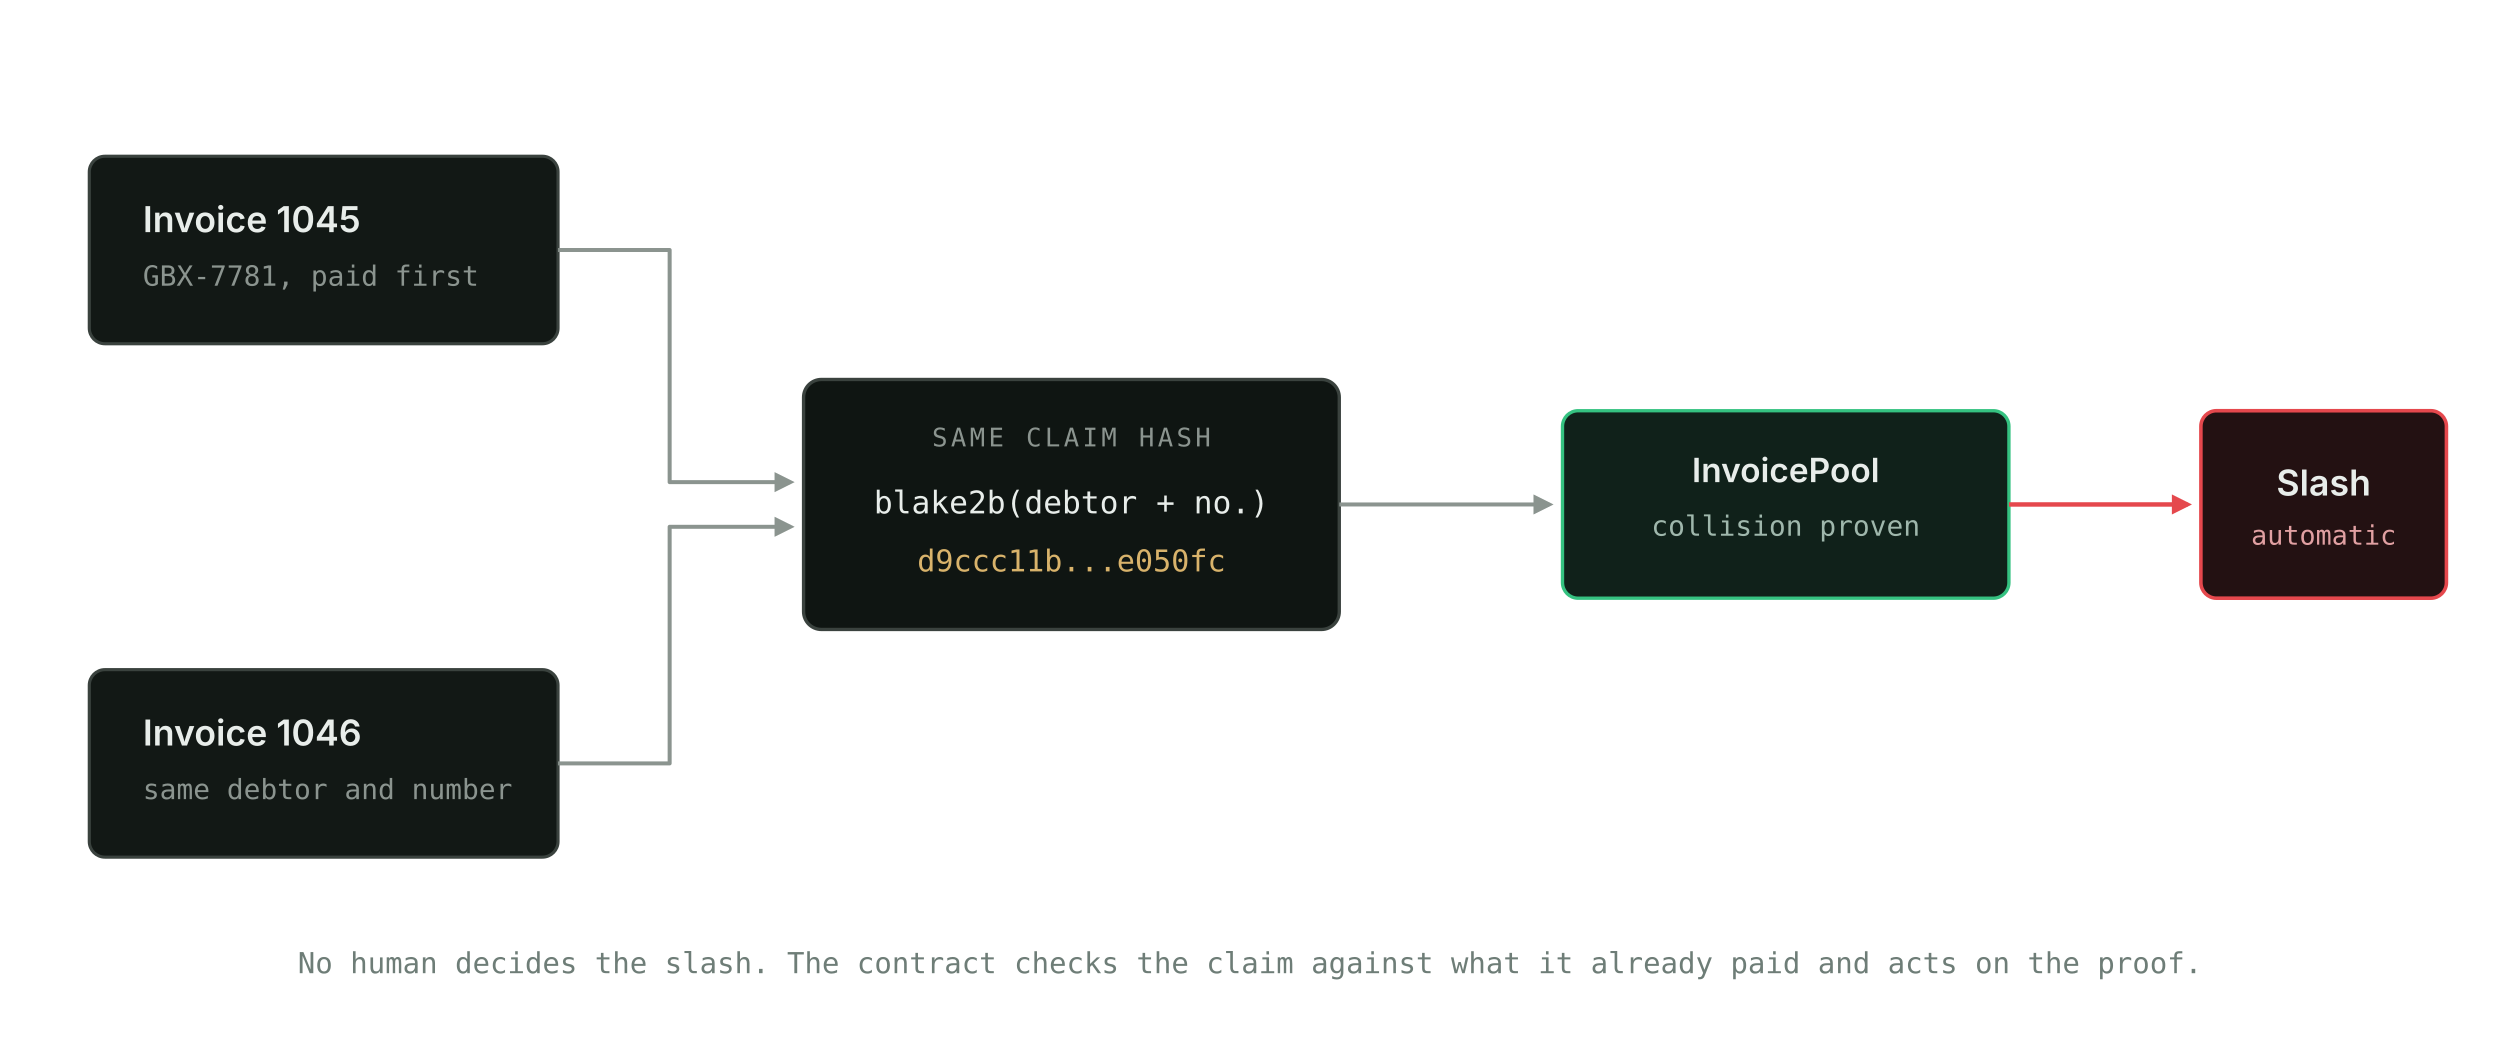
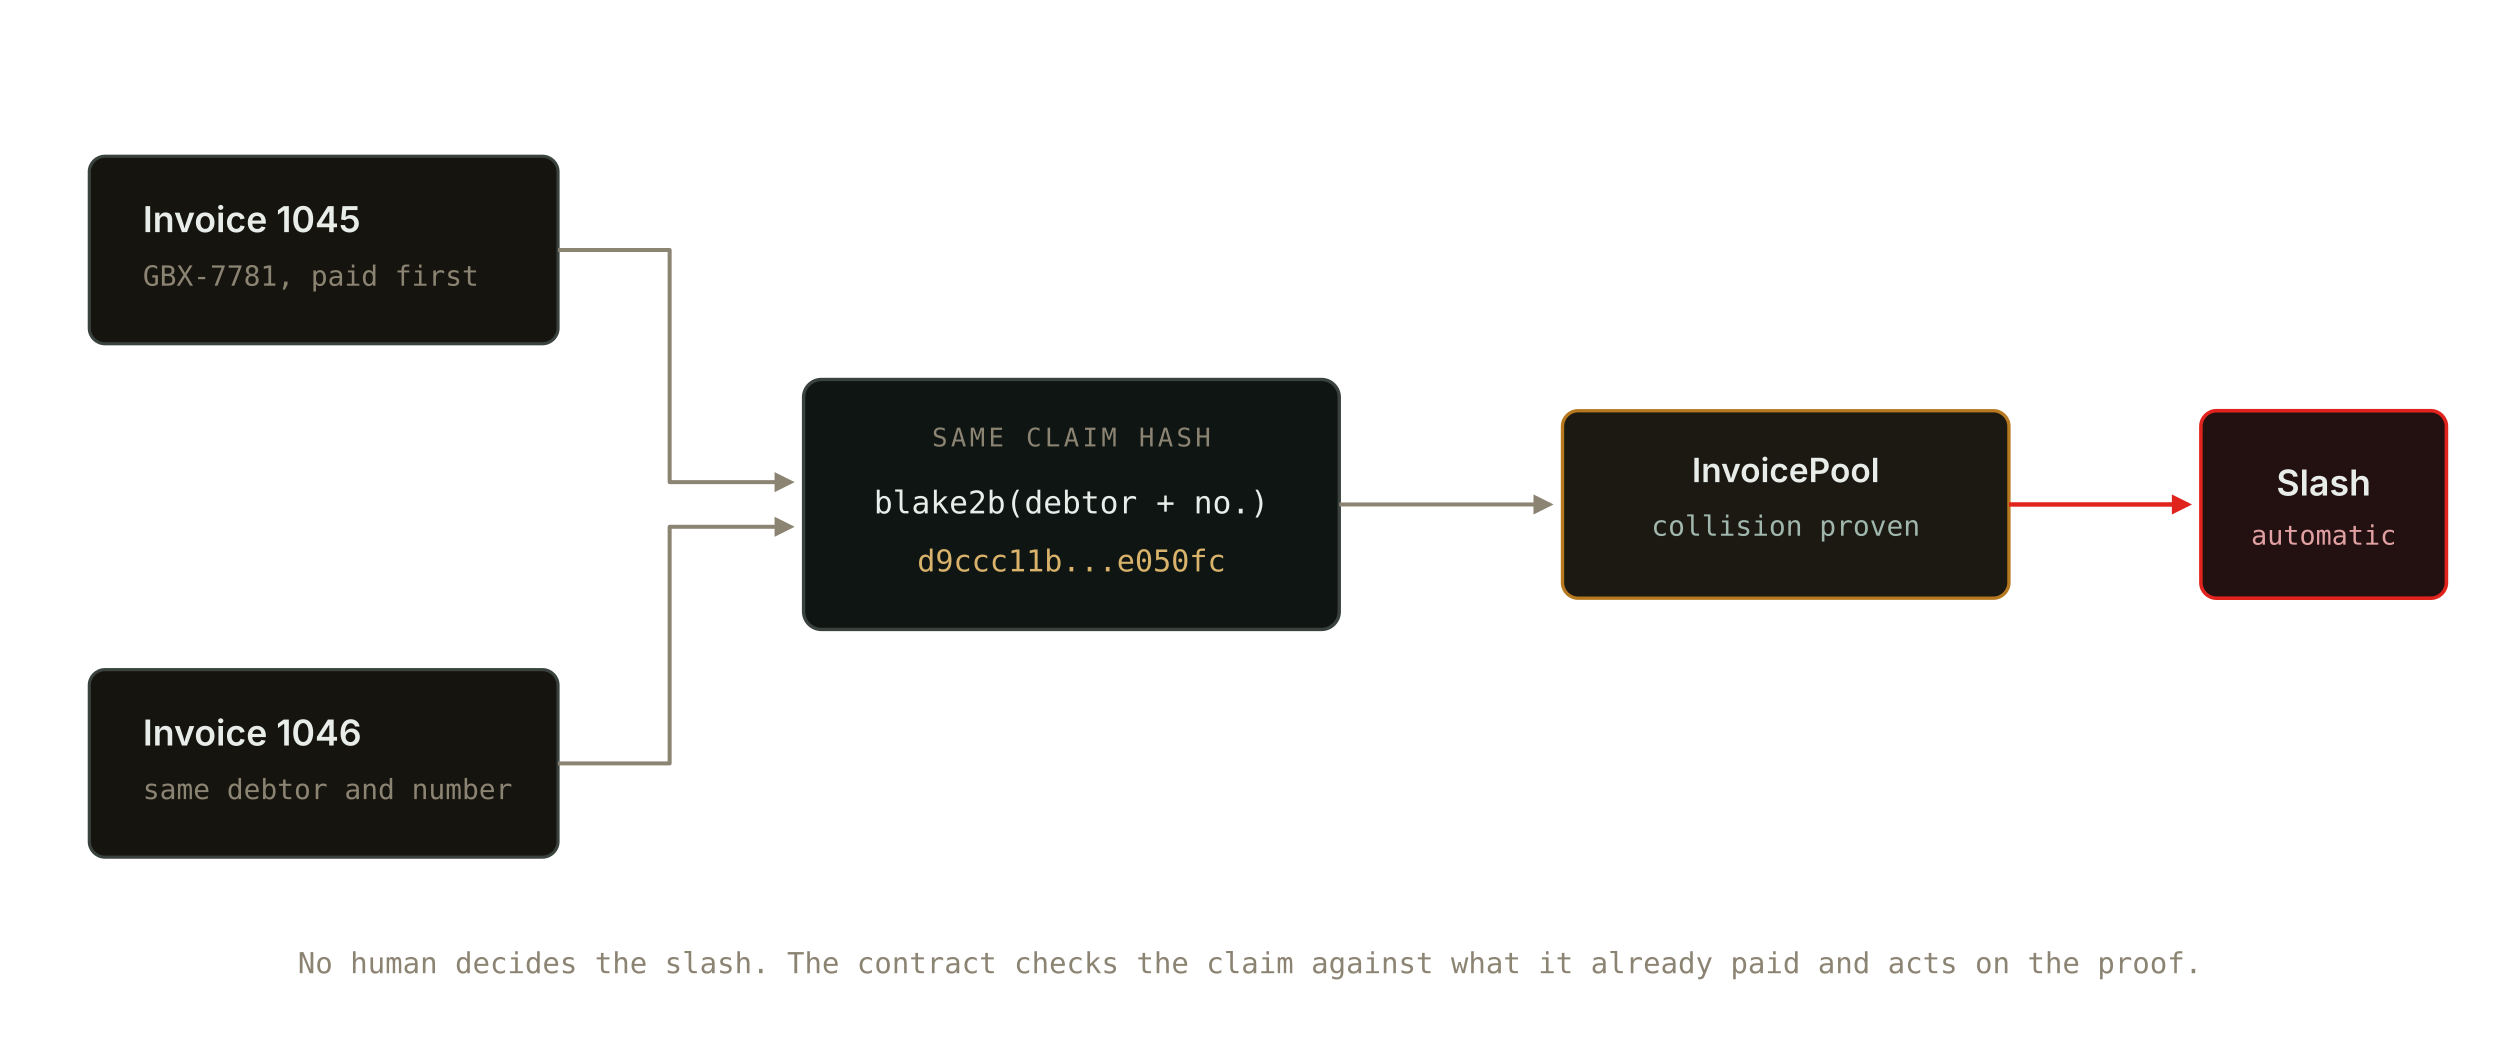
<svg xmlns="http://www.w3.org/2000/svg" viewBox="0 0 1120 470" font-family="system-ui, -apple-system, 'Segoe UI', sans-serif">
  <defs>
    <marker id="dp-muted" markerWidth="9" markerHeight="9" refX="7" refY="4.5" orient="auto" markerUnits="userSpaceOnUse">
-       <path d="M0,0 L9,4.5 L0,9 Z" fill="#8B948F" />
+       <path d="M0,0 L9,4.5 L0,9 Z" fill="#8C8473" />
    </marker>
    <marker id="dp-red" markerWidth="9" markerHeight="9" refX="7" refY="4.5" orient="auto" markerUnits="userSpaceOnUse">
-       <path d="M0,0 L9,4.5 L0,9 Z" fill="#E5484D" />
+       <path d="M0,0 L9,4.5 L0,9 Z" fill="#E0231C" />
    </marker>
  </defs>
-   <rect x="40" y="70" width="210" height="84" rx="7" fill="#121815" stroke="#3A423E" stroke-width="1.4" />
+   <rect x="40" y="70" width="210" height="84" rx="7" fill="#16140F" stroke="#3A423E" stroke-width="1.4" />
  <text x="64" y="104" fill="#E8EDEA" font-size="16" font-weight="600">Invoice 1045</text>
-   <text x="64" y="128" fill="#8B948F" font-size="12.5" font-family="ui-monospace, Menlo, monospace">GBX-7781, paid first</text>
-   <rect x="40" y="300" width="210" height="84" rx="7" fill="#121815" stroke="#3A423E" stroke-width="1.4" />
+   <text x="64" y="128" fill="#8C8473" font-size="12.5" font-family="ui-monospace, Menlo, monospace">GBX-7781, paid first</text>
+   <rect x="40" y="300" width="210" height="84" rx="7" fill="#16140F" stroke="#3A423E" stroke-width="1.4" />
  <text x="64" y="334" fill="#E8EDEA" font-size="16" font-weight="600">Invoice 1046</text>
-   <text x="64" y="358" fill="#8B948F" font-size="12.5" font-family="ui-monospace, Menlo, monospace">same debtor and number</text>
+   <text x="64" y="358" fill="#8C8473" font-size="12.5" font-family="ui-monospace, Menlo, monospace">same debtor and number</text>
  <rect x="360" y="170" width="240" height="112" rx="8" fill="#0F1512" stroke="#3A423E" stroke-width="1.5" />
-   <text x="480" y="200" text-anchor="middle" fill="#8B948F" font-size="11.5" letter-spacing="1.5" font-family="ui-monospace, Menlo, monospace">SAME CLAIM HASH</text>
+   <text x="480" y="200" text-anchor="middle" fill="#8C8473" font-size="11.5" letter-spacing="1.5" font-family="ui-monospace, Menlo, monospace">SAME CLAIM HASH</text>
  <text x="480" y="230" text-anchor="middle" fill="#E8EDEA" font-size="14" font-family="ui-monospace, Menlo, monospace">blake2b(debtor + no.)</text>
  <text x="480" y="256" text-anchor="middle" fill="#D9B36b" font-size="13.5" font-family="ui-monospace, Menlo, monospace">d9ccc11b...e050fc</text>
-   <path d="M250 112 H300 V216 H354" fill="none" stroke="#8B948F" stroke-width="1.8" stroke-linejoin="round" marker-end="url(#dp-muted)" />
-   <path d="M250 342 H300 V236 H354" fill="none" stroke="#8B948F" stroke-width="1.8" stroke-linejoin="round" marker-end="url(#dp-muted)" />
-   <line x1="600" y1="226" x2="694" y2="226" stroke="#8B948F" stroke-width="1.8" marker-end="url(#dp-muted)" />
-   <rect x="700" y="184" width="200" height="84" rx="7" fill="#10211A" stroke="#35C281" stroke-width="1.5" />
+   <path d="M250 112 H300 V216 H354" fill="none" stroke="#8C8473" stroke-width="1.8" stroke-linejoin="round" marker-end="url(#dp-muted)" />
+   <path d="M250 342 H300 V236 H354" fill="none" stroke="#8C8473" stroke-width="1.8" stroke-linejoin="round" marker-end="url(#dp-muted)" />
+   <line x1="600" y1="226" x2="694" y2="226" stroke="#8C8473" stroke-width="1.8" marker-end="url(#dp-muted)" />
+   <rect x="700" y="184" width="200" height="84" rx="7" fill="#1C1913" stroke="#B7791F" stroke-width="1.5" />
  <text x="800" y="216" text-anchor="middle" fill="#E8EDEA" font-size="15" font-weight="600">InvoicePool</text>
  <text x="800" y="240" text-anchor="middle" fill="#9FB7AC" font-size="12.5" font-family="ui-monospace, Menlo, monospace">collision proven</text>
-   <line x1="900" y1="226" x2="980" y2="226" stroke="#E5484D" stroke-width="2" marker-end="url(#dp-red)" />
-   <rect x="986" y="184" width="110" height="84" rx="7" fill="#231112" stroke="#E5484D" stroke-width="1.6" />
+   <line x1="900" y1="226" x2="980" y2="226" stroke="#E0231C" stroke-width="2" marker-end="url(#dp-red)" />
+   <rect x="986" y="184" width="110" height="84" rx="7" fill="#231112" stroke="#E0231C" stroke-width="1.6" />
  <text x="1041" y="222" text-anchor="middle" fill="#E8EDEA" font-size="16" font-weight="600">Slash</text>
  <text x="1041" y="244" text-anchor="middle" fill="#E1A0A2" font-size="12" font-family="ui-monospace, Menlo, monospace">automatic</text>
-   <text x="560" y="436" text-anchor="middle" fill="#6E7D77" font-size="13" font-family="ui-monospace, Menlo, monospace">No human decides the slash. The contract checks the claim against what it already paid and acts on the proof.</text>
+   <text x="560" y="436" text-anchor="middle" fill="#8C8473" font-size="13" font-family="ui-monospace, Menlo, monospace">No human decides the slash. The contract checks the claim against what it already paid and acts on the proof.</text>
</svg>
